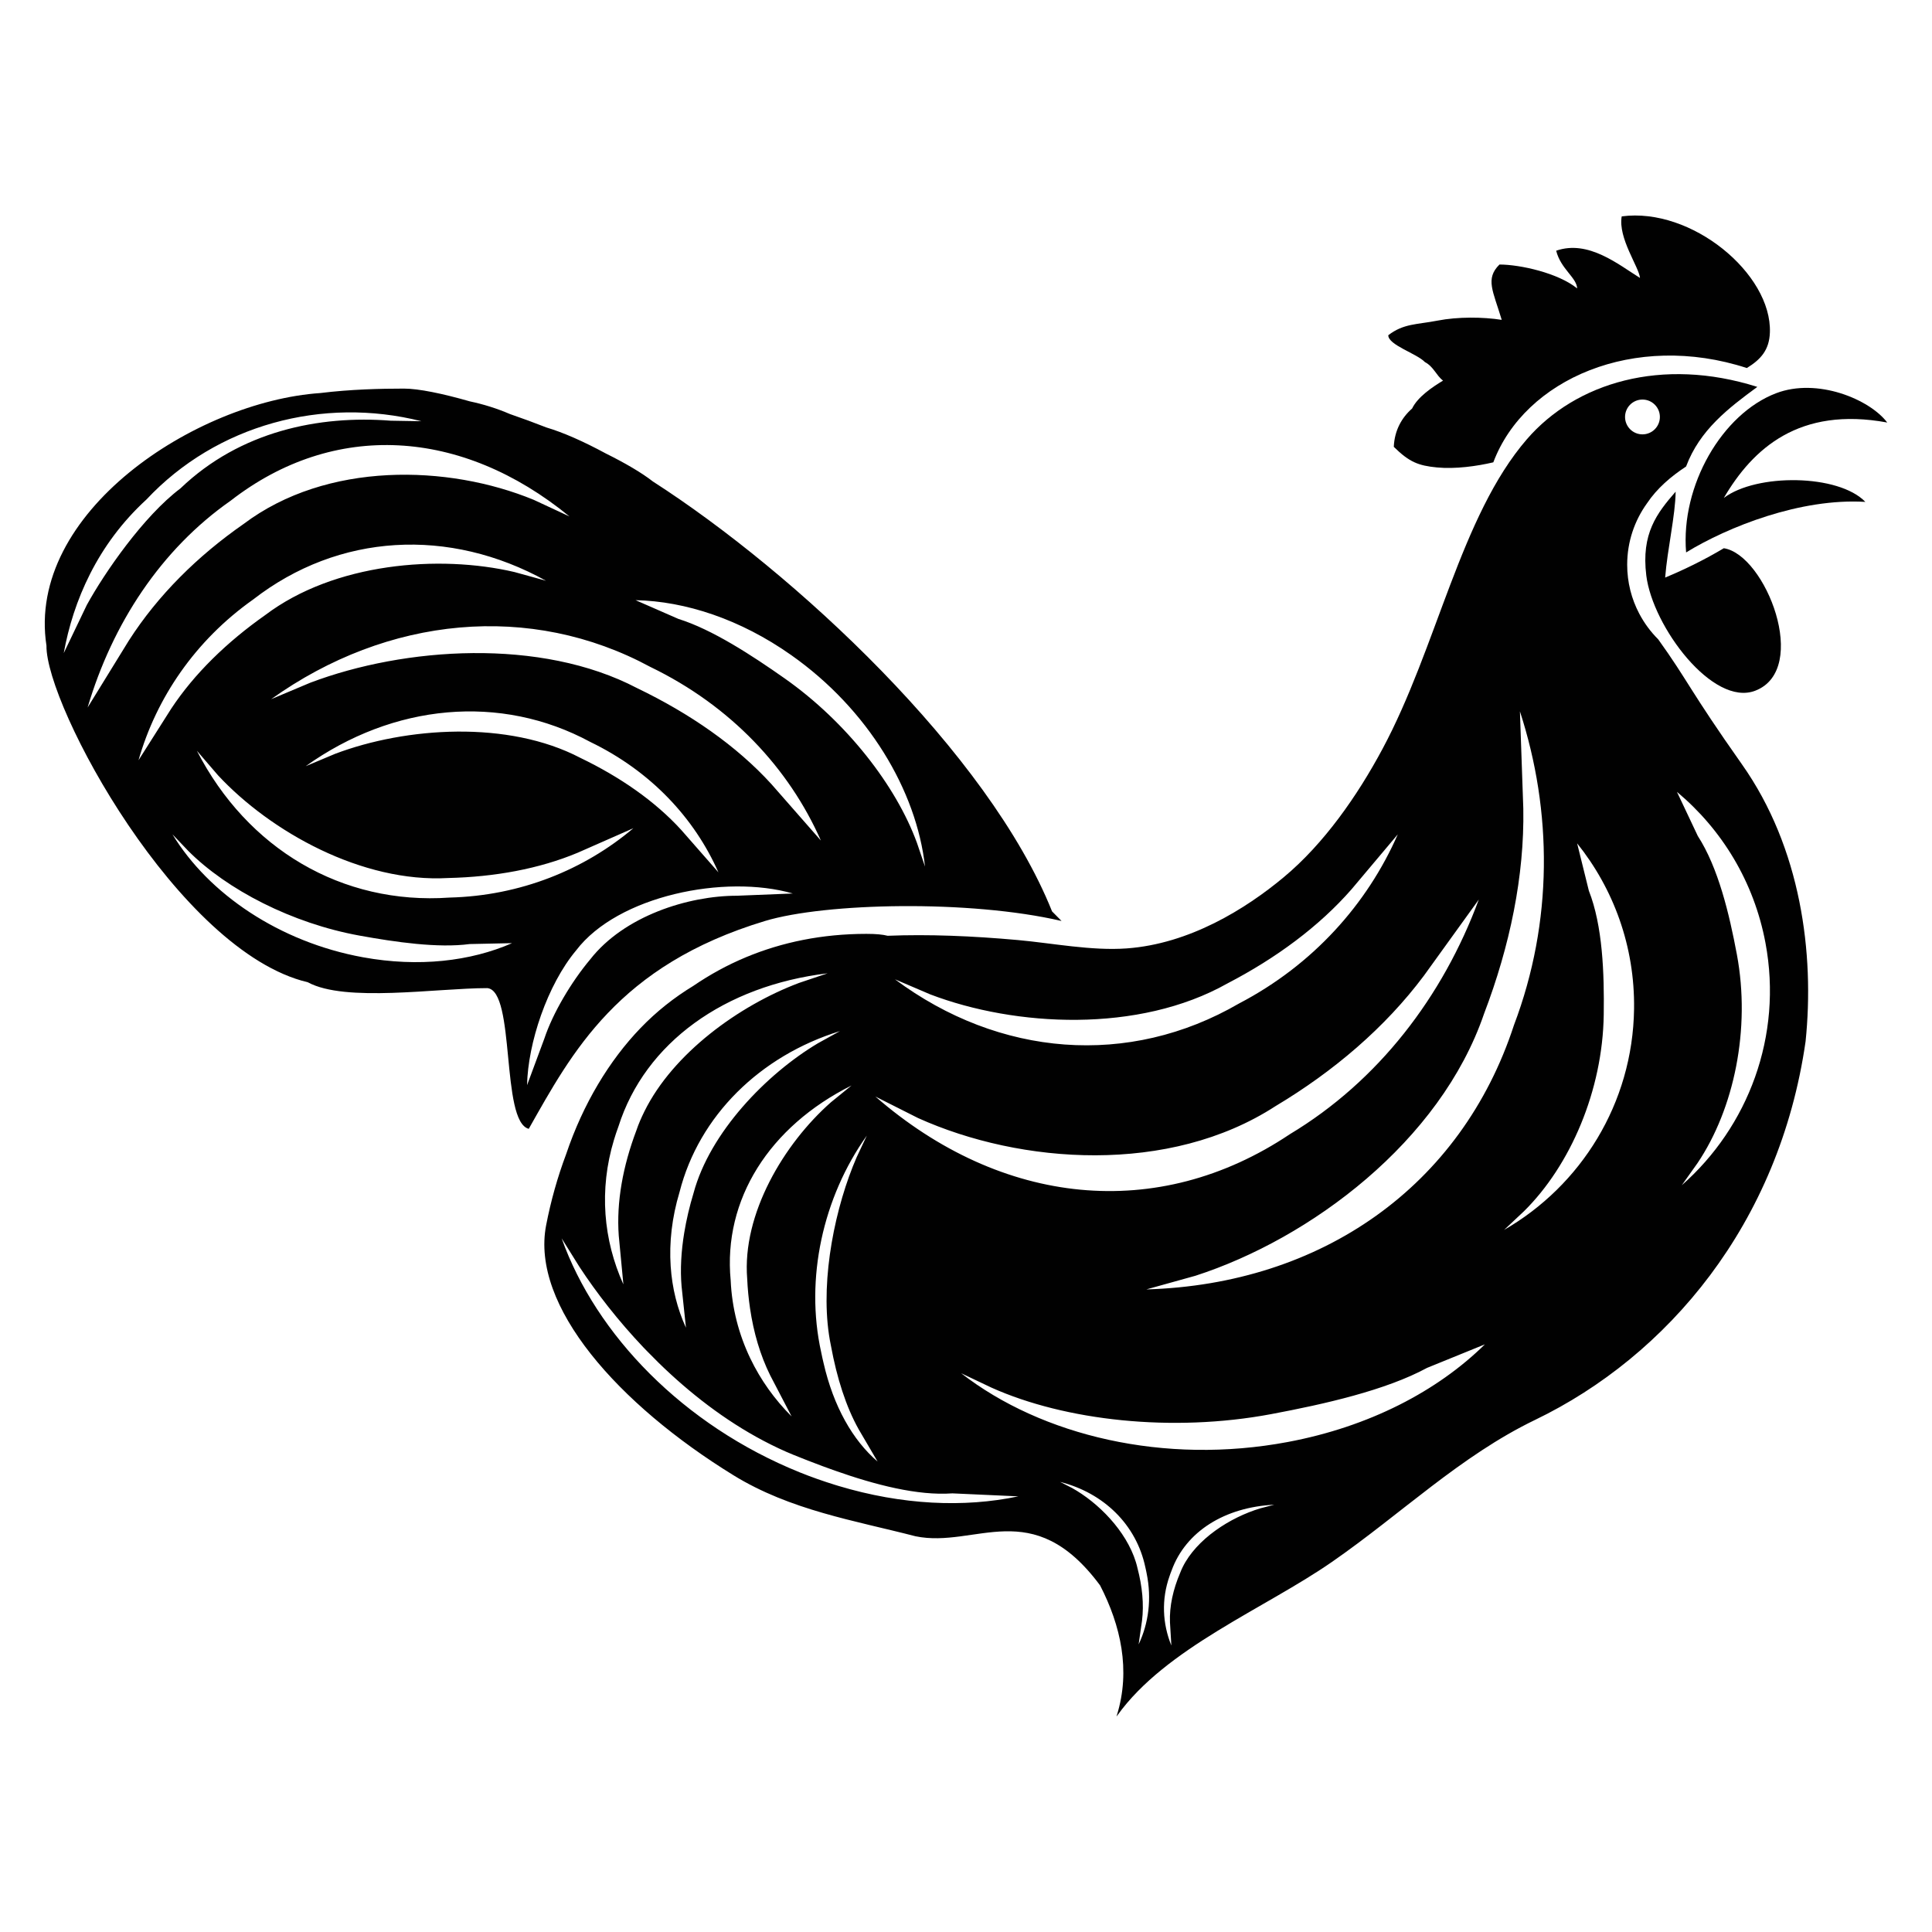
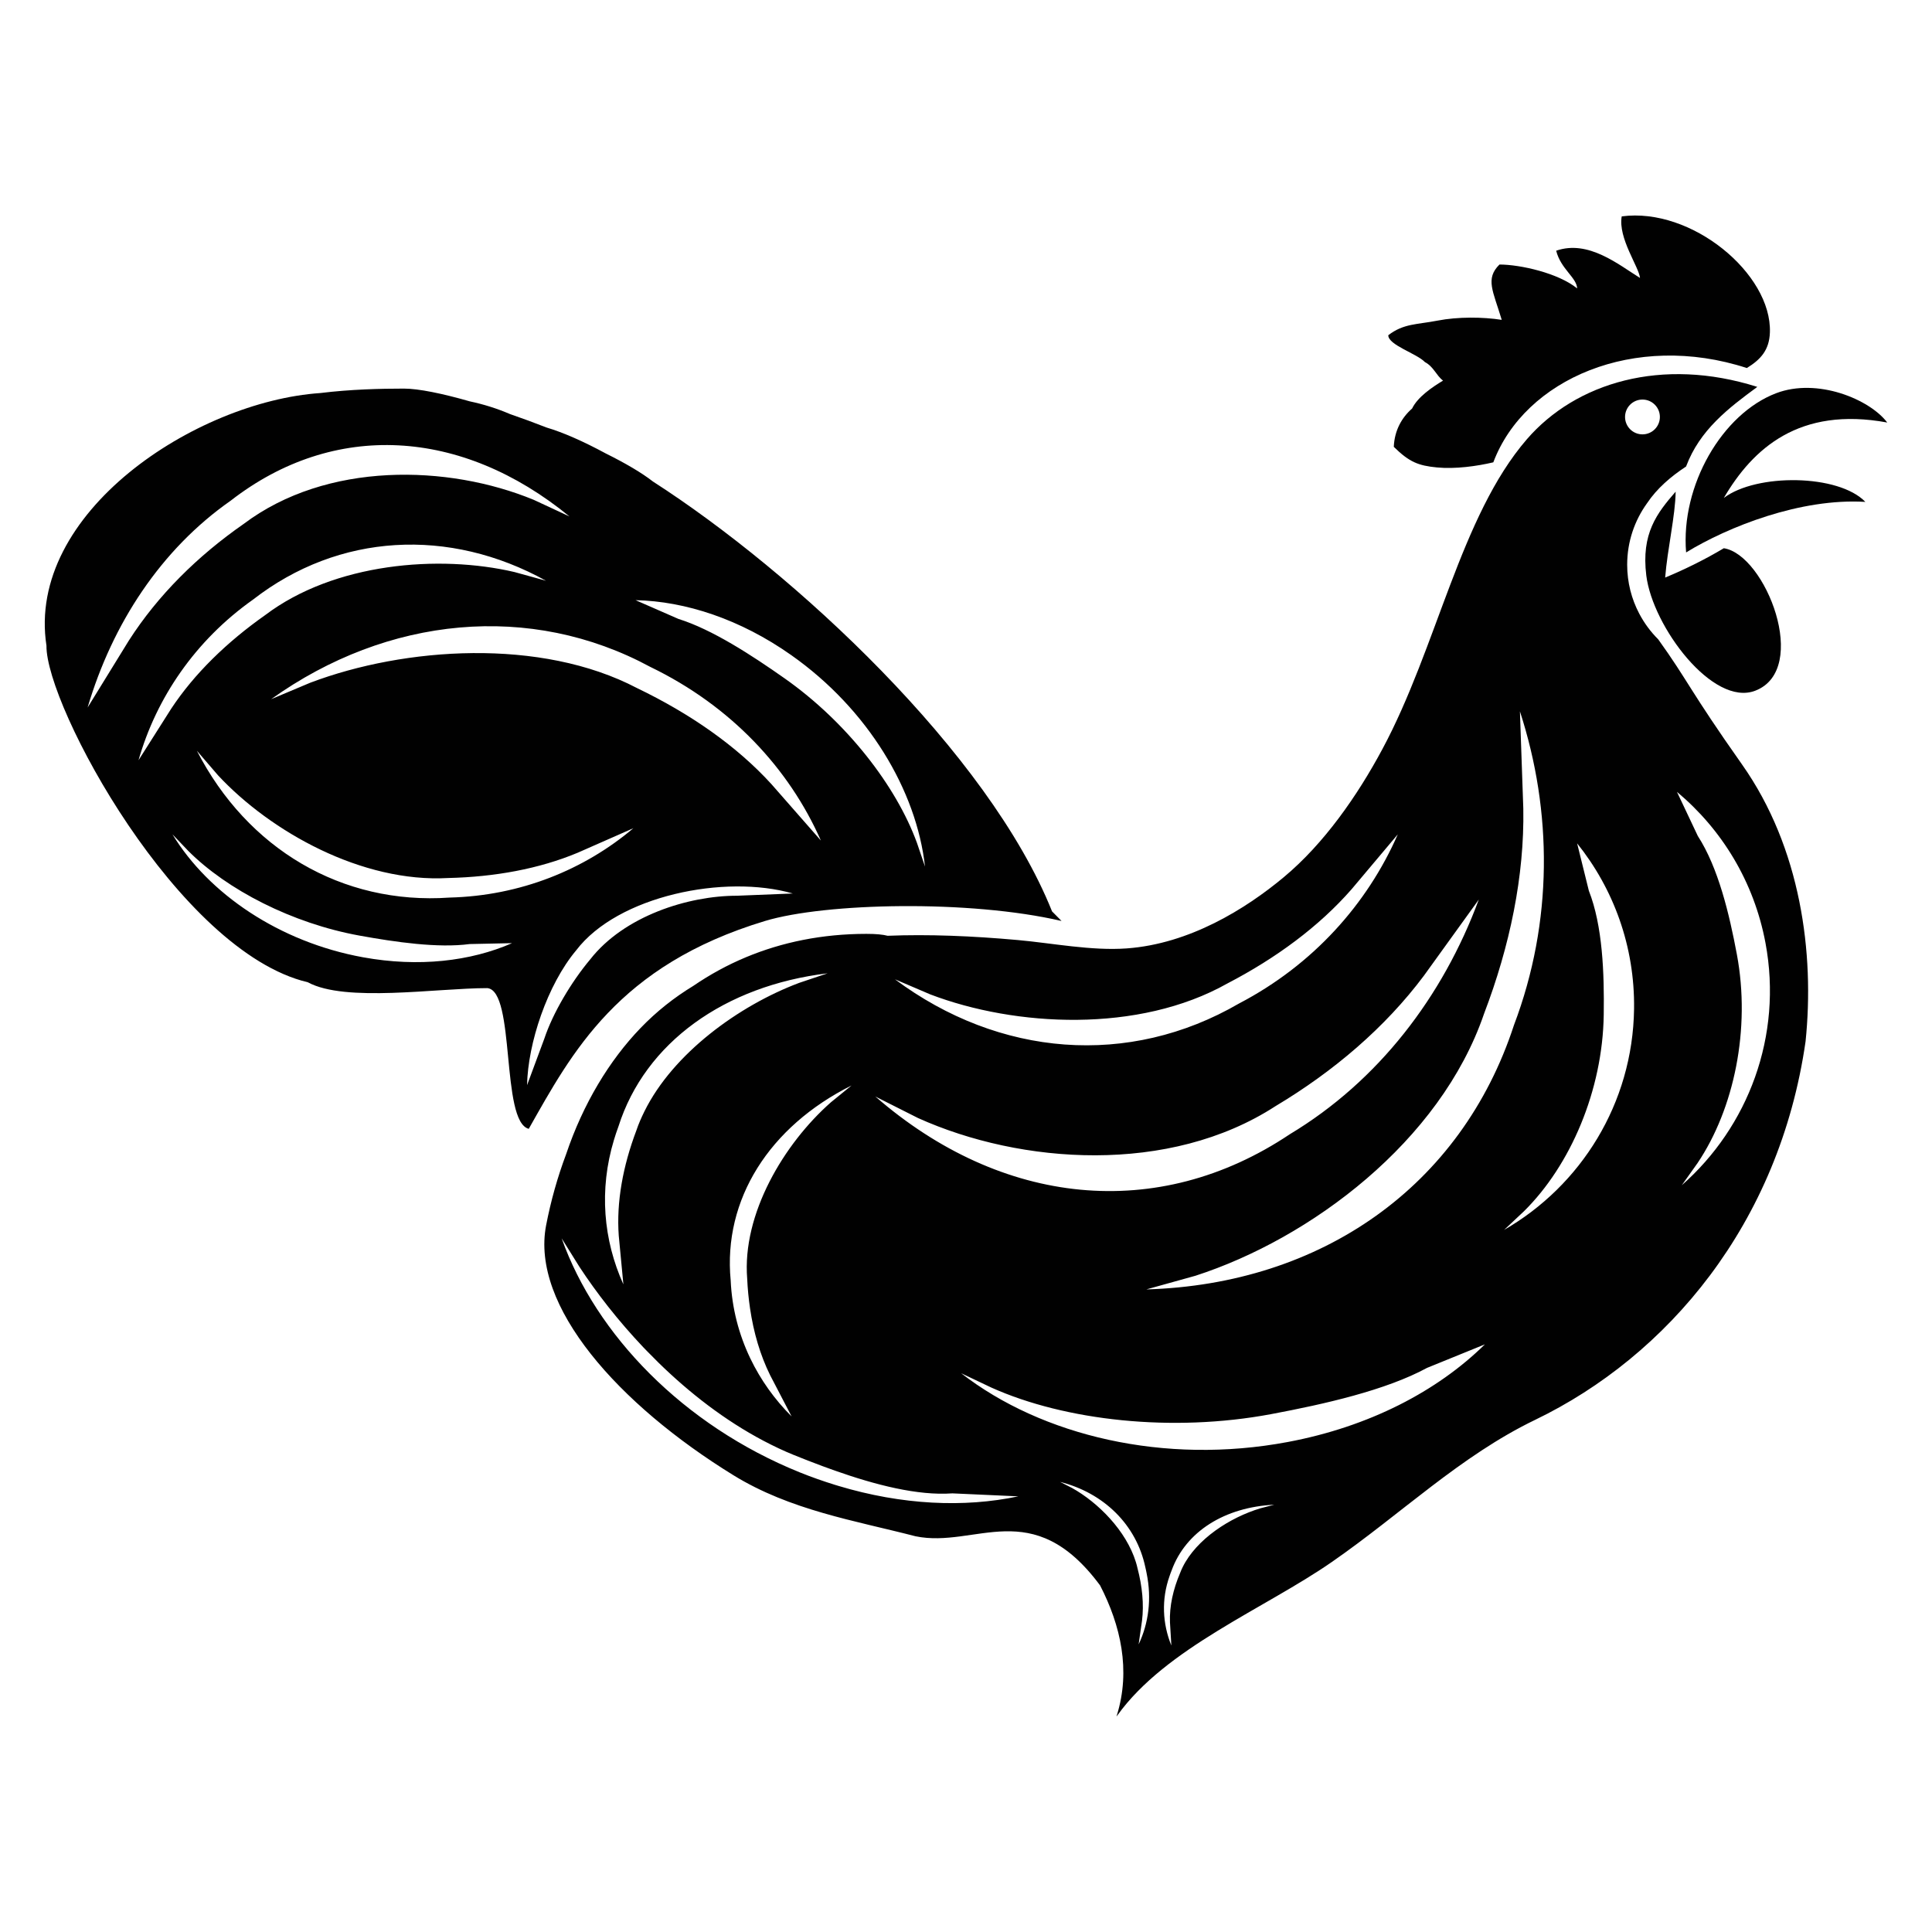
- <svg xmlns="http://www.w3.org/2000/svg" version="1.1" id="Layer_2" x="0px" y="0px" width="283.46px" height="283.46px" viewBox="0 0 283.46 283.46" enable-background="new 0 0 283.46 283.46" xml:space="preserve">
-   <g>
-     <circle fill="none" cx="240.979" cy="61.175" r="2.553" />
-     <path fill="none" d="M175.402,187.176l-7.211,2.006c25.691-0.76,46.208-15.117,53.934-38.773   c5.754-15.171,5.653-31.377,0.877-46.031l0.496,14.265c0.17,9.864-1.963,20.15-5.758,30.088   C211.326,167.499,192.261,181.728,175.402,187.176z" />
-     <path fill="none" d="M52.719,137.265c-9.848-1.79-19.404-6.71-25.107-12.432l-2.306-2.417c5.293,8.716,15.667,15.8,27.971,18.037   c8.134,1.478,15.755,0.591,21.85-2.075l-6.221,0.132C64.271,139.127,58.058,138.234,52.719,137.265z" />
-     <path fill="none" d="M116.316,131.093c-9.957-2.865-25.676,0.317-31.788,8.349c-4.227,5.051-7.081,13.625-7.198,19.776l2.528-6.814   c1.248-3.766,3.97-8.35,6.748-11.657c4.959-6.337,14.337-9.327,21.531-9.325L116.316,131.093z" />
-     <path fill="none" d="M181.8,147.223c10.846-5.665,18.804-14.588,23.279-24.809l-6.77,8.042   c-4.782,5.48-11.105,10.133-18.227,13.833c-13.009,7.334-31.115,6.367-43.601,1.604l-5.179-2.214   C146.598,155.067,165.613,156.631,181.8,147.223z" />
-     <path fill="none" d="M189.238,166.413c12.987-7.8,22.46-20.187,27.729-34.429l-8.053,11.168   c-5.69,7.609-13.248,14.044-21.775,19.14c-15.568,10.104-37.367,8.547-52.446,1.744l-6.258-3.154   C146.966,176.98,169.866,179.385,189.238,166.413z" />
-     <path fill="none" d="M120.481,198.389c0.101,0.547,0.23,1.064,0.351,1.592c1.458,6.385,4.293,11.342,7.928,14.46l-2.763-4.71   c-1.865-3.318-3.218-7.57-4.08-12.271c-0.114-0.54-0.211-1.091-0.294-1.65c-1.237-8.388,0.951-18.861,4.069-26.034l1.483-3.157   C120.715,175.691,118.096,187.642,120.481,198.389z" />
-     <path fill="none" d="M115.165,99.563c9.027,6.36,16.309,15.716,19.364,24.089l1.188,3.489   c-1.255-11.179-8.353-23.082-19.633-31.027c-7.455-5.253-15.494-7.9-22.833-8.058l6.289,2.753   C104.465,92.34,110.271,96.116,115.165,99.563z" />
-     <path fill="none" d="M39.784,102.582l5.751-2.42c13.851-5.232,33.796-6.609,47.93,0.793c7.746,3.725,14.592,8.462,19.72,14.096   l7.253,8.271c-4.677-10.596-13.217-19.764-25.013-25.468C77.841,88.346,56.884,90.367,39.784,102.582z" />
-     <path fill="none" d="M44.853,112.416l4.318-1.816c10.399-3.928,25.373-4.962,35.984,0.596c5.815,2.797,10.955,6.353,14.805,10.582   l5.445,6.21c-3.511-7.955-9.923-14.839-18.779-19.121C73.424,101.728,57.69,103.245,44.853,112.416z" />
-     <path fill="none" d="M38.908,90.246c10.134-7.663,25.513-8.91,36.582-6.315l4.62,1.277c-14.191-7.861-30.403-7.015-42.983,2.761   c-8.5,6.012-14.195,14.443-16.804,23.57l4.791-7.553C28.521,98.82,33.325,94.178,38.908,90.246z" />
-     <path fill="none" d="M35.733,76.88c12.203-9.198,30.004-8.733,42.576-3.546l5.234,2.434C67.737,62.821,49.004,61.68,33.839,73.462   c-10.208,7.137-17.35,18.033-20.986,30.34l6.041-9.806C23.176,87.309,29.03,81.543,35.733,76.88z" />
-     <path fill="none" d="M84.777,125.104c-5.681,2.382-12.227,3.56-19.024,3.717c-12.628,0.72-26.037-6.773-33.753-15.055l-3.113-3.617   c7.38,14.367,21.255,22.654,37.077,21.542c10.362-0.26,19.745-4.075,26.962-10.176L84.777,125.104z" />
-     <path fill="none" d="M171.902,230.407c-0.121,0.28-0.21,0.563-0.31,0.846c-1.208,3.414-1.04,6.966,0.268,10.176l-0.204-3.41   c-0.092-2.359,0.464-4.835,1.49-7.238c0.108-0.284,0.23-0.564,0.365-0.839c2.025-4.13,6.976-7.316,11.417-8.644l2.026-0.526   C179.706,221.124,173.977,224.695,171.902,230.407z" />
-     <path fill="none" d="M186.486,207.481c-14.473,2.712-30.188,0.971-41.029-3.895l-4.439-2.109   c11.85,9.197,29.828,13.482,47.91,10.093c11.953-2.239,21.959-7.462,28.934-14.329l-8.479,3.449   C203.337,203.973,194.332,206.01,186.486,207.481z" />
-     <path fill="none" d="M246.039,116.183l3.059,6.471c3.004,4.642,4.625,11.458,5.734,17.386c2.047,10.934-0.414,22.648-5.771,30.604   l-2.311,3.252c9.729-8.563,14.836-21.881,12.278-35.545C257.337,129.319,252.58,121.643,246.039,116.183z" />
-     <path fill="none" d="M233.114,130.682c2.028,5.143,2.271,12.145,2.185,18.175c-0.153,11.122-4.881,22.12-11.707,28.858l-2.907,2.73   c11.231-6.471,18.868-18.517,19.063-32.414c0.127-9.186-3.019-17.652-8.352-24.298L233.114,130.682z" />
-     <path fill="none" d="M107.206,187.854c0.184,4.088,1.199,7.938,2.873,11.434c1.516,3.165,3.572,6.04,6.065,8.527l-3.134-6.016   c-1.482-2.985-2.447-6.323-2.964-9.837c-0.21-1.428-0.354-2.882-0.417-4.358c-0.768-9.48,5.392-19.813,12.292-25.885l3.016-2.458   C112.892,165.277,106.066,175.985,107.206,187.854z" />
-     <path fill="none" d="M90.784,181.305c-0.364-4.944,0.613-10.227,2.578-15.43c0.319-0.956,0.731-1.892,1.187-2.815   c4.209-8.521,13.873-15.532,22.691-18.849l4.188-1.409c-15.096,1.815-26.783,10.166-30.692,22.478   c-0.248,0.66-0.462,1.321-0.662,1.982c-2.205,7.3-1.552,14.677,1.387,21.179L90.784,181.305z" />
-     <path fill="none" d="M99.705,174.888c-1.132,3.756-1.535,7.427-1.305,10.886c0.215,3.231,0.982,6.277,2.243,9.026L100,188.728   c-0.214-2.485-0.06-5.137,0.391-7.868c0.315-1.908,0.771-3.854,1.366-5.814c2.386-8.897,10.687-17.465,18.237-21.973l3.238-1.789   C111.51,154.909,102.548,163.72,99.705,174.888z" />
-     <path fill="none" d="M122.492,215.766c-0.62-0.219-1.235-0.441-1.845-0.668c-1.425-0.529-2.821-1.076-4.164-1.619   c-1.51-0.61-2.985-1.313-4.435-2.074c-0.72-0.378-1.43-0.775-2.134-1.186c-5.56-3.244-10.6-7.454-14.924-11.925   c-0.189-0.195-0.384-0.39-0.57-0.586c-3.746-3.947-6.933-8.063-9.416-11.855l-2.6-4.169c5.023,14.133,17.853,27.436,34.91,34.328   c1.738,0.703,3.475,1.311,5.205,1.846c0.163,0.051,0.326,0.102,0.489,0.15c9.325,2.804,18.438,3.218,26.4,1.535l-9.675-0.439   C134.641,219.474,128.396,217.849,122.492,215.766z" />
-     <path fill="none" d="M168.039,229.931c-1.32-6.227-6.089-10.889-12.506-12.51l1.755,0.894c3.829,2.134,7.94,6.266,9.361,10.858   c0.095,0.305,0.178,0.614,0.247,0.925c0.692,2.646,0.959,5.284,0.659,7.691l-0.496,3.467c1.46-3.069,1.937-6.688,1.176-10.403   C168.172,230.546,168.119,230.241,168.039,229.931z" />
-     <path fill="#010101" d="M252.916,73.058c4.26-7.267,11.071-13.449,23.977-11.066c-2.594-3.428-10.264-6.595-16.291-4.304   c-7.936,3.016-14.035,13.554-13.219,23.363c6.145-3.76,16.811-7.998,26.297-7.414C269.751,69.539,257.695,69.436,252.916,73.058z" />
-     <path fill="#010101" d="M241.541,84.432c0.928,7.501,9.772,19.296,15.985,16.908c8.104-3.114,1.508-19.97-4.61-20.904   c-2.697,1.607-5.568,3.04-8.607,4.304c0.328-4.181,1.506-9.151,1.537-12.604C243.091,75.302,240.781,78.285,241.541,84.432z" />
-     <path fill="#010101" d="M243.292,93.804c-1.107-1.101-2.047-2.37-2.781-3.765c-0.004-0.003-0.006-0.007-0.008-0.01l0.002,0.001   c-1.127-2.143-1.767-4.581-1.767-7.171c0-3.369,1.082-6.483,2.912-9.021c1.465-2.191,3.485-3.916,5.729-5.393   c2.008-5.37,6.203-8.552,10.451-11.682c-14-4.436-26.627-0.627-33.813,7.686c-9.759,11.294-13.162,30.522-21.214,45.497   c-3.649,6.8-8.528,13.824-14.446,18.752c-5.612,4.679-13.854,9.791-23.058,10.452c-5.172,0.371-10.844-0.766-15.983-1.23   c-6.683-0.601-13.071-0.865-19.085-0.625c-0.691-0.18-1.685-0.28-3.103-0.28c-6.49,0-12.392,1.223-17.664,3.42   c-2.756,1.148-5.335,2.568-7.742,4.212c-2.808,1.706-5.396,3.751-7.74,6.184c-4.561,4.733-8.431,11.104-10.928,18.533   c-1.254,3.342-2.235,6.827-2.926,10.399c-1.148,5.937,1.517,12.515,6.568,18.903c5.05,6.388,12.486,12.584,20.879,17.758   c8.393,5.177,17.866,6.672,26.742,8.973c8.833,1.833,17.167-6.167,27.085,7.209c3.025,5.864,4.519,12.439,2.464,19.049   c-0.021,0.063-0.031,0.124-0.054,0.188c0.041-0.06,0.091-0.113,0.132-0.171c7.104-9.899,21.588-15.646,31.482-22.512   c10.146-7.033,18.83-15.545,29.816-20.844c19.383-9.35,35.816-28.707,39.67-55.521c1.328-12.895-0.67-28.373-9.332-40.646   C247.867,101.218,247.671,99.903,243.292,93.804z M240.979,58.622c1.412,0,2.556,1.143,2.556,2.553   c0,1.411-1.144,2.554-2.556,2.554c-1.409,0-2.554-1.143-2.554-2.554C238.425,59.764,239.57,58.622,240.979,58.622z    M223.001,104.377c4.776,14.654,4.877,30.86-0.877,46.031c-7.726,23.656-28.242,38.014-53.934,38.773l7.211-2.006   c16.859-5.448,35.924-19.678,42.338-38.445c3.795-9.938,5.928-20.225,5.758-30.088L223.001,104.377z M136.482,145.894   c12.486,4.763,30.592,5.729,43.601-1.604c7.121-3.7,13.444-8.353,18.227-13.833l6.77-8.042   c-4.476,10.22-12.434,19.144-23.279,24.809c-16.188,9.408-35.202,7.844-50.497-3.543L136.482,145.894z M134.692,164.036   c15.079,6.803,36.877,8.36,52.446-1.744c8.527-5.096,16.085-11.53,21.775-19.14l8.053-11.168   c-5.269,14.243-14.741,26.629-27.729,34.429c-19.372,12.973-42.271,10.567-60.803-5.531L134.692,164.036z M127.175,166.618   l-1.483,3.157c-3.118,7.173-5.306,17.646-4.069,26.034c0.083,0.56,0.18,1.11,0.294,1.65c0.862,4.701,2.215,8.953,4.08,12.271   l2.763,4.71c-3.635-3.118-6.47-8.075-7.928-14.46c-0.12-0.527-0.25-1.045-0.351-1.592   C118.096,187.642,120.715,175.691,127.175,166.618z M121.919,161.719c-6.9,6.072-13.06,16.404-12.292,25.885   c0.063,1.477,0.208,2.931,0.417,4.358c0.518,3.514,1.482,6.852,2.964,9.837l3.134,6.016c-2.493-2.487-4.549-5.362-6.065-8.527   c-1.674-3.496-2.689-7.346-2.873-11.434c-1.139-11.869,5.686-22.577,17.73-28.593L121.919,161.719z M119.994,153.073   c-7.55,4.508-15.851,13.075-18.237,21.973c-0.595,1.96-1.05,3.906-1.366,5.814c-0.451,2.731-0.605,5.383-0.391,7.868l0.643,6.072   c-1.261-2.749-2.028-5.795-2.243-9.026c-0.23-3.459,0.173-7.13,1.305-10.886c2.844-11.168,11.806-19.979,23.527-23.604   L119.994,153.073z M90.074,167.262c0.2-0.661,0.415-1.322,0.662-1.982c3.909-12.312,15.596-20.662,30.692-22.478l-4.188,1.409   c-8.818,3.316-18.481,10.327-22.691,18.849c-0.456,0.924-0.868,1.859-1.187,2.815c-1.965,5.203-2.942,10.485-2.578,15.43   l0.677,7.136C88.522,181.939,87.869,174.562,90.074,167.262z M123.008,218.008c-0.163-0.049-0.326-0.1-0.489-0.15   c-1.73-0.535-3.467-1.143-5.205-1.846c-17.057-6.893-29.887-20.195-34.91-34.328l2.6,4.169c2.483,3.793,5.67,7.908,9.416,11.855   c0.187,0.196,0.381,0.391,0.57,0.586c4.324,4.471,9.364,8.681,14.924,11.925c0.704,0.41,1.414,0.808,2.134,1.186   c1.449,0.761,2.925,1.464,4.435,2.074c1.343,0.543,2.739,1.09,4.164,1.619c0.61,0.227,1.225,0.449,1.845,0.668   c5.903,2.083,12.148,3.708,17.241,3.338l9.675,0.439C141.446,221.226,132.333,220.812,123.008,218.008z M167.059,241.256   l0.496-3.467c0.3-2.407,0.033-5.045-0.659-7.691c-0.069-0.311-0.152-0.62-0.247-0.925c-1.421-4.593-5.532-8.725-9.361-10.858   l-1.755-0.894c6.417,1.621,11.186,6.283,12.506,12.51c0.08,0.31,0.134,0.615,0.196,0.922   C168.996,234.569,168.519,238.187,167.059,241.256z M184.928,221.297c-4.441,1.327-9.392,4.514-11.417,8.644   c-0.135,0.274-0.257,0.555-0.365,0.839c-1.026,2.403-1.582,4.879-1.49,7.238l0.204,3.41c-1.308-3.21-1.476-6.762-0.268-10.176   c0.1-0.282,0.188-0.565,0.31-0.846c2.075-5.712,7.804-9.283,15.053-9.636L184.928,221.297z M188.927,211.57   c-18.082,3.39-36.06-0.896-47.91-10.093l4.439,2.109c10.842,4.865,26.557,6.606,41.029,3.895   c7.846-1.471,16.852-3.508,22.896-6.791l8.479-3.449C210.886,204.108,200.88,209.331,188.927,211.57z M220.684,180.446l2.907-2.73   c6.826-6.738,11.554-17.736,11.707-28.858c0.086-6.03-0.156-13.032-2.185-18.175l-1.718-6.948   c5.333,6.646,8.479,15.112,8.352,24.298C239.552,161.929,231.916,173.975,220.684,180.446z M246.75,173.895l2.311-3.252   c5.357-7.955,7.818-19.67,5.771-30.604c-1.109-5.928-2.73-12.744-5.734-17.386l-3.059-6.471   c6.541,5.46,11.299,13.137,12.989,22.167C261.585,152.014,256.479,165.333,246.75,173.895z" />
-     <path fill="#010101" d="M112.247,135.123c8.833-2.667,30.001-3.138,43.501,0l-1.392-1.406   c-9.329-23.293-37.853-49.763-58.563-63.073c-1.658-1.295-4.064-2.698-6.888-4.099c-3.318-1.794-6.272-3.094-8.73-3.825   c-1.774-0.695-3.572-1.357-5.344-1.967c-1.961-0.845-3.933-1.448-5.903-1.867c-4.033-1.153-7.521-1.871-9.647-1.871   c-3.422,0-7.861,0.105-12.288,0.652C28.708,58.917,3.816,75.229,6.816,94.729c-0.104,8.833,19.341,44.895,38.346,49.388   c5.5,3,18.889,0.858,26.333,0.858c4.175,0.373,1.94,19.576,6.083,20.646C83.891,154.473,90.649,141.643,112.247,135.123z    M116.083,96.113c11.28,7.945,18.378,19.848,19.633,31.027l-1.188-3.489c-3.055-8.373-10.337-17.729-19.364-24.089   c-4.893-3.447-10.699-7.222-15.625-8.754l-6.289-2.753C100.589,88.213,108.628,90.86,116.083,96.113z M95.425,97.854   c11.796,5.704,20.336,14.872,25.013,25.468l-7.253-8.271c-5.128-5.634-11.974-10.371-19.72-14.096   c-14.134-7.402-34.079-6.025-47.93-0.793l-5.751,2.42C56.884,90.367,77.841,88.346,95.425,97.854z M105.404,127.987l-5.445-6.21   c-3.85-4.229-8.99-7.785-14.805-10.582c-10.611-5.558-25.585-4.524-35.984-0.596l-4.318,1.816   c12.838-9.171,28.572-10.688,41.773-3.549C95.481,113.148,101.894,120.033,105.404,127.987z M9.352,95.824   c1.384-7.644,4.928-15.936,12.128-22.531C31.772,62.311,47.362,58.14,61.831,61.802l-4.504-0.078   c-10.457-0.818-22.073,1.514-30.854,9.935c-5.406,4.065-11.149,12.377-13.74,17.111L9.352,95.824z M12.854,103.803   c3.636-12.307,10.778-23.203,20.986-30.34c15.165-11.783,33.898-10.641,49.704,2.306l-5.234-2.434   c-12.572-5.187-30.373-5.652-42.576,3.546c-6.703,4.663-12.557,10.428-16.839,17.116L12.854,103.803z M20.323,111.539   c2.609-9.127,8.304-17.558,16.804-23.57c12.58-9.776,28.792-10.622,42.983-2.761l-4.62-1.277   c-11.069-2.595-26.448-1.348-36.582,6.315c-5.583,3.932-10.387,8.575-13.794,13.74L20.323,111.539z M53.277,140.453   c-12.304-2.237-22.678-9.321-27.971-18.037l2.306,2.417c5.703,5.722,15.259,10.642,25.107,12.432   c5.338,0.97,11.552,1.863,16.187,1.245l6.221-0.132C69.032,141.043,61.412,141.931,53.277,140.453z M65.964,131.69   c-15.822,1.112-29.697-7.175-37.077-21.542L32,113.766c7.716,8.282,21.125,15.775,33.753,15.055   c6.797-0.157,13.343-1.335,19.024-3.717l8.149-3.589C85.709,127.616,76.326,131.431,65.964,131.69z M86.606,140.746   c-2.778,3.308-5.5,7.892-6.748,11.657l-2.528,6.814c0.117-6.15,2.971-14.725,7.198-19.776c6.112-8.032,21.831-11.214,31.788-8.349   l-8.179,0.328C100.943,131.418,91.565,134.409,86.606,140.746z" />
-     <path fill="#010101" d="M209.059,53.123c1.282,0.673,1.642,1.938,2.661,2.72c-1.604,0.967-3.725,2.405-4.536,4.092   c-1.5,1.313-2.586,3.188-2.688,5.625c2.268,2.233,3.604,2.759,6.318,3.021c2.717,0.263,5.889-0.185,8.283-0.749   c2.303-6.108,7.478-10.909,14.14-13.511c6.661-2.603,14.81-3.007,23.058-0.323c1.004-0.621,1.828-1.273,2.41-2.098   c0.584-0.825,0.928-1.821,0.971-3.128c0.15-4.301-2.723-8.901-6.914-12.254s-9.702-5.458-14.827-4.771   c-0.281,1.594,0.354,3.455,1.079,5.117c0.725,1.661,1.535,3.123,1.604,3.916c-1.571-0.974-3.467-2.384-5.559-3.346   c-2.093-0.961-4.38-1.473-6.738-0.65c0.33,1.336,1.084,2.323,1.763,3.175c0.68,0.851,1.282,1.566,1.313,2.358   c-2.77-2.262-8.38-3.506-11.398-3.506c-2.121,2.102-0.938,3.875,0.332,8.118c-2.746-0.432-6.428-0.473-9.427,0.113   c-2.998,0.587-4.981,0.406-7.218,2.144C203.675,50.627,207.88,51.872,209.059,53.123z" />
+ <svg xmlns="http://www.w3.org/2000/svg" version="1.1" x="0px" y="0px" width="283.46px" height="283.46px" viewBox="0 0 283.46 283.46" enable-background="new 0 0 283.46 283.46" xml:space="preserve">
+   <g id="Layer_2">
+ </g>
+   <g id="Layer_3">
+     <g>
+       <path fill="none" d="M84.777,125.104c-5.681,2.382-12.227,3.56-19.024,3.717c-12.628,0.72-26.037-6.773-33.753-15.055    l-3.113-3.618c7.38,14.367,21.255,22.654,37.077,21.542c10.362-0.259,19.745-4.074,26.962-10.175L84.777,125.104z" />
+       <path fill="none" d="M116.316,131.092c-9.957-2.865-25.676,0.317-31.788,8.349c-4.227,5.051-7.081,13.626-7.198,19.775    l2.528-6.813c1.248-3.765,3.97-8.349,6.748-11.657c4.959-6.337,14.337-9.328,21.531-9.326L116.316,131.092z" />
+       <path fill="none" d="M175.401,187.175l-7.211,2.006c25.692-0.76,46.208-15.117,53.935-38.773    c5.754-15.171,5.652-31.377,0.877-46.031l0.496,14.265c0.17,9.863-1.963,20.15-5.759,30.088    C211.326,167.498,192.259,181.727,175.401,187.175z" />
+       <path fill="none" d="M181.8,147.224c10.846-5.665,18.804-14.589,23.279-24.809l-6.77,8.042    c-4.783,5.48-11.105,10.133-18.227,13.833c-13.01,7.332-31.115,6.366-43.602,1.604l-5.178-2.213    C146.599,155.068,165.613,156.632,181.8,147.224z" />
+       <path fill="none" d="M52.719,137.265c-9.848-1.79-19.404-6.71-25.107-12.432l-2.306-2.417c5.293,8.716,15.667,15.8,27.971,18.037    c8.135,1.478,15.755,0.59,21.85-2.075l-6.221,0.132C64.271,139.128,58.057,138.235,52.719,137.265z" />
+       <path fill="none" d="M39.784,102.582l5.751-2.42c13.851-5.232,33.796-6.609,47.93,0.793c7.746,3.725,14.592,8.462,19.72,14.096    l7.253,8.271c-4.677-10.596-13.217-19.764-25.013-25.468C77.841,88.346,56.884,90.367,39.784,102.582z" />
+       <path fill="none" d="M115.164,99.562c9.027,6.36,16.309,15.716,19.364,24.089l1.188,3.489    c-1.255-11.179-8.353-23.082-19.633-31.027c-7.455-5.253-15.494-7.9-22.833-8.058l6.289,2.753    C104.465,92.34,110.271,96.115,115.164,99.562z" />
+       <path fill="none" d="M35.734,76.881c12.203-9.198,30.004-8.733,42.576-3.546l5.234,2.434C67.738,62.822,49.005,61.68,33.84,73.463    c-10.208,7.137-17.35,18.033-20.986,30.34l6.041-9.806C23.177,87.309,29.031,81.544,35.734,76.881z" />
+       <path fill="none" d="M38.908,90.246c10.134-7.663,25.513-8.91,36.582-6.315l4.62,1.277c-14.191-7.861-30.403-7.015-42.983,2.761    c-8.5,6.012-14.195,14.443-16.804,23.57l4.791-7.553C28.521,98.821,33.325,94.178,38.908,90.246z" />
+       <path fill="none" d="M189.237,166.414c12.988-7.801,22.46-20.187,27.729-34.43l-8.053,11.168    c-5.69,7.61-13.248,14.044-21.775,19.141c-15.569,10.104-37.367,8.547-52.446,1.744l-6.258-3.154    C146.966,176.98,169.865,179.386,189.237,166.414z" />
+       <circle fill="none" cx="240.979" cy="61.176" r="2.553" />
+       <path fill="none" d="M233.113,130.683c2.029,5.143,2.271,12.145,2.186,18.175c-0.153,11.122-4.881,22.12-11.707,28.858    l-2.907,2.729c11.231-6.471,18.868-18.517,19.063-32.413c0.127-9.186-3.02-17.652-8.353-24.298L233.113,130.683z" />
+       <path fill="none" d="M171.902,230.406c-0.122,0.281-0.21,0.564-0.311,0.846c-1.207,3.414-1.039,6.967,0.269,10.177l-0.204-3.41    c-0.092-2.358,0.465-4.835,1.49-7.238c0.107-0.284,0.23-0.565,0.365-0.839c2.025-4.13,6.976-7.316,11.417-8.645l2.026-0.526    C179.707,221.123,173.977,224.694,171.902,230.406z" />
+       <path fill="none" d="M186.485,207.481c-14.472,2.711-30.187,0.97-41.028-3.896l-4.439-2.108    c11.85,9.196,29.828,13.483,47.91,10.093c11.953-2.238,21.959-7.462,28.933-14.328l-8.479,3.448    C203.337,203.973,194.332,206.01,186.485,207.481z" />
+       <path fill="none" d="M107.204,187.854c0.184,4.088,1.199,7.938,2.873,11.435c1.516,3.164,3.572,6.039,6.065,8.526l-3.134-6.017    c-1.482-2.984-2.446-6.322-2.964-9.836c-0.209-1.428-0.354-2.881-0.417-4.358c-0.768-9.481,5.392-19.813,12.292-25.885    l3.015-2.458C112.89,165.277,106.065,175.985,107.204,187.854z" />
+       <path fill="none" d="M246.039,116.182l3.06,6.471c3.004,4.642,4.625,11.458,5.733,17.386c2.047,10.934-0.414,22.649-5.771,30.604    l-2.312,3.252c9.729-8.562,14.836-21.881,12.278-35.546C257.337,129.319,252.58,121.642,246.039,116.182z" />
+       <path fill="none" d="M90.784,181.305c-0.364-4.945,0.613-10.228,2.578-15.431c0.319-0.955,0.731-1.891,1.187-2.814    c4.21-8.521,13.873-15.533,22.691-18.85l4.188-1.408c-15.096,1.816-26.783,10.166-30.692,22.478    c-0.247,0.66-0.462,1.321-0.662,1.982c-2.205,7.3-1.552,14.677,1.387,21.179L90.784,181.305z" />
+       <path fill="none" d="M122.492,215.766c-0.62-0.22-1.235-0.44-1.845-0.668c-1.425-0.529-2.821-1.076-4.164-1.619    c-1.51-0.61-2.986-1.313-4.435-2.074c-0.72-0.378-1.43-0.776-2.134-1.186c-5.56-3.244-10.6-7.454-14.924-11.925    c-0.189-0.195-0.383-0.391-0.57-0.586c-3.746-3.947-6.933-8.063-9.416-11.855l-2.6-4.169c5.023,14.133,17.853,27.435,34.91,34.328    c1.738,0.702,3.475,1.311,5.205,1.846c0.163,0.05,0.326,0.101,0.489,0.149c9.325,2.805,18.438,3.219,26.4,1.535l-9.675-0.438    C134.64,219.474,128.395,217.849,122.492,215.766z" />
+       <path fill="none" d="M168.039,229.931c-1.319-6.227-6.088-10.889-12.506-12.51l1.756,0.894c3.828,2.133,7.939,6.265,9.36,10.858    c0.095,0.305,0.179,0.613,0.247,0.925c0.691,2.646,0.959,5.284,0.659,7.69l-0.496,3.467c1.46-3.068,1.937-6.687,1.176-10.402    C168.173,230.546,168.119,230.242,168.039,229.931z" />
+       <path fill="#010101" d="M252.916,73.058c4.26-7.267,11.071-13.449,23.978-11.066c-2.595-3.428-10.265-6.595-16.291-4.304    c-7.937,3.016-14.035,13.554-13.22,23.363c6.146-3.76,16.812-7.998,26.298-7.414C269.751,69.539,257.695,69.436,252.916,73.058z" />
+       <path fill="#010101" d="M241.541,84.432c0.929,7.501,9.772,19.296,15.985,16.908c8.104-3.114,1.509-19.97-4.61-20.904    c-2.696,1.607-5.567,3.04-8.606,4.304c0.328-4.181,1.506-9.151,1.537-12.604C243.091,75.302,240.781,78.285,241.541,84.432z" />
+       <path fill="#010101" d="M243.292,93.804c-1.107-1.101-2.047-2.37-2.781-3.765c-0.004-0.003-0.006-0.007-0.008-0.01l0.002,0.001    c-1.127-2.143-1.768-4.581-1.768-7.171c0-3.369,1.082-6.483,2.912-9.021c1.465-2.191,3.485-3.916,5.729-5.393    c2.009-5.37,6.203-8.552,10.451-11.682c-14-4.436-26.627-0.627-33.813,7.686c-9.76,11.294-13.162,30.522-21.214,45.497    c-3.649,6.8-8.528,13.824-14.446,18.752c-5.611,4.679-13.854,9.791-23.059,10.452c-5.172,0.371-10.844-0.766-15.982-1.23    c-6.684-0.601-13.071-0.865-19.085-0.625c-0.691-0.18-1.685-0.28-3.103-0.28c-6.49,0-12.392,1.223-17.664,3.42    c-2.756,1.148-5.335,2.568-7.742,4.212c-2.808,1.706-5.396,3.751-7.74,6.185c-4.561,4.732-8.431,11.104-10.928,18.532    c-1.254,3.343-2.235,6.827-2.926,10.399c-1.148,5.938,1.517,12.515,6.568,18.902c5.05,6.389,12.486,12.584,20.879,17.758    c8.393,5.178,17.866,6.673,26.742,8.974c8.833,1.833,17.167-6.167,27.085,7.209c3.025,5.864,4.52,12.438,2.465,19.049    c-0.021,0.063-0.031,0.124-0.055,0.188c0.041-0.061,0.091-0.113,0.132-0.172c7.104-9.898,21.589-15.646,31.481-22.512    c10.146-7.033,18.83-15.545,29.816-20.844c19.383-9.35,35.816-28.707,39.67-55.521c1.328-12.895-0.67-28.373-9.332-40.646    C247.867,101.218,247.671,99.903,243.292,93.804z M240.979,58.622c1.412,0,2.556,1.143,2.556,2.553    c0,1.411-1.144,2.554-2.556,2.554c-1.409,0-2.554-1.143-2.554-2.554C238.425,59.764,239.57,58.622,240.979,58.622z     M223.001,104.377c4.775,14.654,4.877,30.86-0.877,46.031c-7.727,23.656-28.242,38.014-53.935,38.773l7.211-2.006    c16.858-5.448,35.925-19.678,42.338-38.445c3.796-9.938,5.929-20.225,5.759-30.088L223.001,104.377z M136.482,145.894    c12.486,4.763,30.592,5.729,43.602-1.604c7.121-3.701,13.443-8.354,18.227-13.833l6.77-8.042    c-4.476,10.22-12.434,19.144-23.279,24.809c-16.188,9.408-35.201,7.844-50.496-3.543L136.482,145.894z M134.692,164.037    c15.079,6.803,36.877,8.359,52.446-1.744c8.527-5.097,16.085-11.53,21.775-19.141l8.053-11.168    c-5.27,14.243-14.741,26.629-27.729,34.43c-19.372,12.973-42.271,10.566-60.803-5.531L134.692,164.037z M121.919,161.719    c-6.9,6.071-13.06,16.403-12.292,25.885c0.063,1.478,0.208,2.931,0.417,4.358c0.518,3.514,1.482,6.852,2.964,9.836l3.134,6.017    c-2.493-2.487-4.549-5.362-6.065-8.526c-1.674-3.496-2.689-7.347-2.873-11.435c-1.139-11.869,5.686-22.577,17.73-28.593    L121.919,161.719z M90.074,167.262c0.2-0.661,0.415-1.322,0.662-1.982c3.909-12.312,15.596-20.661,30.692-22.478l-4.188,1.408    c-8.818,3.316-18.481,10.328-22.691,18.85c-0.456,0.924-0.868,1.859-1.187,2.814c-1.965,5.203-2.942,10.485-2.578,15.431    l0.677,7.136C88.522,181.939,87.869,174.562,90.074,167.262z M123.008,218.007c-0.163-0.049-0.326-0.1-0.489-0.149    c-1.73-0.535-3.467-1.144-5.205-1.846c-17.057-6.894-29.887-20.195-34.91-34.328l2.6,4.169c2.483,3.793,5.67,7.908,9.416,11.855    c0.187,0.195,0.381,0.391,0.57,0.586c4.324,4.471,9.364,8.681,14.924,11.925c0.704,0.409,1.414,0.808,2.134,1.186    c1.449,0.761,2.925,1.464,4.435,2.074c1.343,0.543,2.739,1.09,4.164,1.619c0.61,0.228,1.225,0.448,1.845,0.668    c5.903,2.083,12.148,3.708,17.241,3.338l9.675,0.438C141.446,221.226,132.333,220.812,123.008,218.007z M167.059,241.255    l0.496-3.467c0.3-2.406,0.032-5.045-0.659-7.69c-0.068-0.312-0.152-0.62-0.247-0.925c-1.421-4.594-5.532-8.726-9.36-10.858    l-1.756-0.894c6.418,1.621,11.187,6.283,12.506,12.51c0.08,0.311,0.135,0.615,0.196,0.922    C168.996,234.569,168.519,238.187,167.059,241.255z M184.928,221.296c-4.441,1.328-9.392,4.515-11.417,8.645    c-0.135,0.273-0.258,0.555-0.365,0.839c-1.025,2.403-1.582,4.88-1.49,7.238l0.204,3.41c-1.308-3.21-1.476-6.763-0.269-10.177    c0.101-0.281,0.188-0.564,0.311-0.846c2.075-5.712,7.805-9.283,15.053-9.636L184.928,221.296z M188.927,211.57    c-18.082,3.391-36.061-0.896-47.91-10.093l4.439,2.108c10.842,4.865,26.557,6.606,41.028,3.896    c7.847-1.471,16.853-3.508,22.896-6.791l8.479-3.448C210.886,204.108,200.88,209.332,188.927,211.57z M220.684,180.446    l2.907-2.729c6.826-6.738,11.554-17.736,11.707-28.858c0.086-6.03-0.156-13.032-2.186-18.175l-1.718-6.948    c5.333,6.646,8.479,15.112,8.353,24.298C239.552,161.929,231.916,173.975,220.684,180.446z M246.75,173.895l2.312-3.252    c5.356-7.955,7.817-19.67,5.771-30.604c-1.108-5.928-2.729-12.744-5.733-17.386l-3.06-6.471    c6.541,5.46,11.299,13.137,12.989,22.167C261.585,152.014,256.479,165.333,246.75,173.895z" />
+       <path fill="#010101" d="M112.247,135.123c8.833-2.667,30-3.138,43.5,0l-1.392-1.406c-9.329-23.293-37.853-49.763-58.563-63.073    c-1.658-1.295-4.064-2.698-6.888-4.099c-3.318-1.794-6.272-3.094-8.73-3.825c-1.774-0.695-3.572-1.357-5.344-1.967    c-1.961-0.845-3.933-1.448-5.903-1.867c-4.033-1.153-7.521-1.871-9.647-1.871c-3.422,0-7.861,0.105-12.288,0.652    C28.708,58.917,3.816,75.229,6.816,94.729c-0.104,8.833,19.341,44.895,38.346,49.388c5.5,3,18.889,0.858,26.333,0.858    c4.175,0.373,1.94,19.576,6.083,20.646C83.891,154.473,90.649,141.643,112.247,135.123z M116.083,96.113    c11.28,7.945,18.378,19.848,19.633,31.027l-1.188-3.489c-3.055-8.373-10.337-17.729-19.364-24.089    c-4.893-3.447-10.699-7.222-15.625-8.754l-6.289-2.753C100.589,88.213,108.628,90.86,116.083,96.113z M95.425,97.854    c11.796,5.704,20.336,14.872,25.013,25.468l-7.253-8.271c-5.128-5.634-11.974-10.371-19.72-14.096    c-14.134-7.402-34.079-6.025-47.93-0.793l-5.751,2.42C56.884,90.367,77.841,88.346,95.425,97.854z M12.854,103.803    C16.49,91.496,23.632,80.6,33.84,73.463c15.165-11.783,33.898-10.641,49.704,2.306l-5.234-2.434    c-12.572-5.187-30.373-5.652-42.576,3.546c-6.703,4.663-12.557,10.428-16.839,17.116L12.854,103.803z M20.323,111.539    c2.609-9.127,8.304-17.558,16.804-23.57c12.58-9.776,28.792-10.622,42.983-2.761l-4.62-1.277    c-11.069-2.595-26.448-1.348-36.582,6.315c-5.583,3.932-10.387,8.575-13.794,13.74L20.323,111.539z M53.277,140.453    c-12.304-2.237-22.678-9.321-27.971-18.037l2.306,2.417c5.703,5.722,15.259,10.642,25.107,12.432    c5.338,0.97,11.552,1.863,16.187,1.245l6.221-0.132C69.032,141.043,61.412,141.931,53.277,140.453z M65.964,131.69    c-15.822,1.112-29.697-7.175-37.077-21.542L32,113.766c7.716,8.282,21.125,15.775,33.753,15.055    c6.797-0.157,13.343-1.335,19.024-3.717l8.149-3.589C85.709,127.616,76.326,131.431,65.964,131.69z M86.606,140.746    c-2.778,3.308-5.5,7.892-6.748,11.657l-2.528,6.813c0.117-6.149,2.971-14.725,7.198-19.775    c6.112-8.032,21.831-11.214,31.788-8.349l-8.179,0.328C100.943,131.418,91.565,134.409,86.606,140.746z" />
+       <path fill="#010101" d="M209.059,53.123c1.282,0.673,1.642,1.938,2.661,2.72c-1.604,0.967-3.725,2.405-4.536,4.092    c-1.5,1.313-2.586,3.188-2.688,5.625c2.269,2.233,3.604,2.759,6.318,3.021c2.717,0.263,5.889-0.185,8.283-0.749    c2.303-6.108,7.479-10.909,14.14-13.511c6.661-2.603,14.81-3.007,23.058-0.323c1.004-0.621,1.828-1.273,2.41-2.098    c0.584-0.825,0.928-1.821,0.972-3.128c0.149-4.301-2.724-8.901-6.914-12.254c-4.191-3.353-9.702-5.458-14.827-4.771    c-0.281,1.594,0.354,3.455,1.079,5.117c0.726,1.661,1.534,3.123,1.604,3.916c-1.572-0.974-3.468-2.384-5.56-3.346    c-2.093-0.961-4.38-1.473-6.738-0.65c0.33,1.336,1.084,2.323,1.763,3.175c0.681,0.851,1.283,1.566,1.313,2.358    c-2.771-2.262-8.38-3.506-11.397-3.506c-2.121,2.102-0.938,3.875,0.332,8.118c-2.746-0.432-6.429-0.473-9.428,0.113    c-2.998,0.587-4.98,0.406-7.218,2.144C203.675,50.627,207.88,51.872,209.059,53.123z" />
+     </g>
  </g>
</svg>
